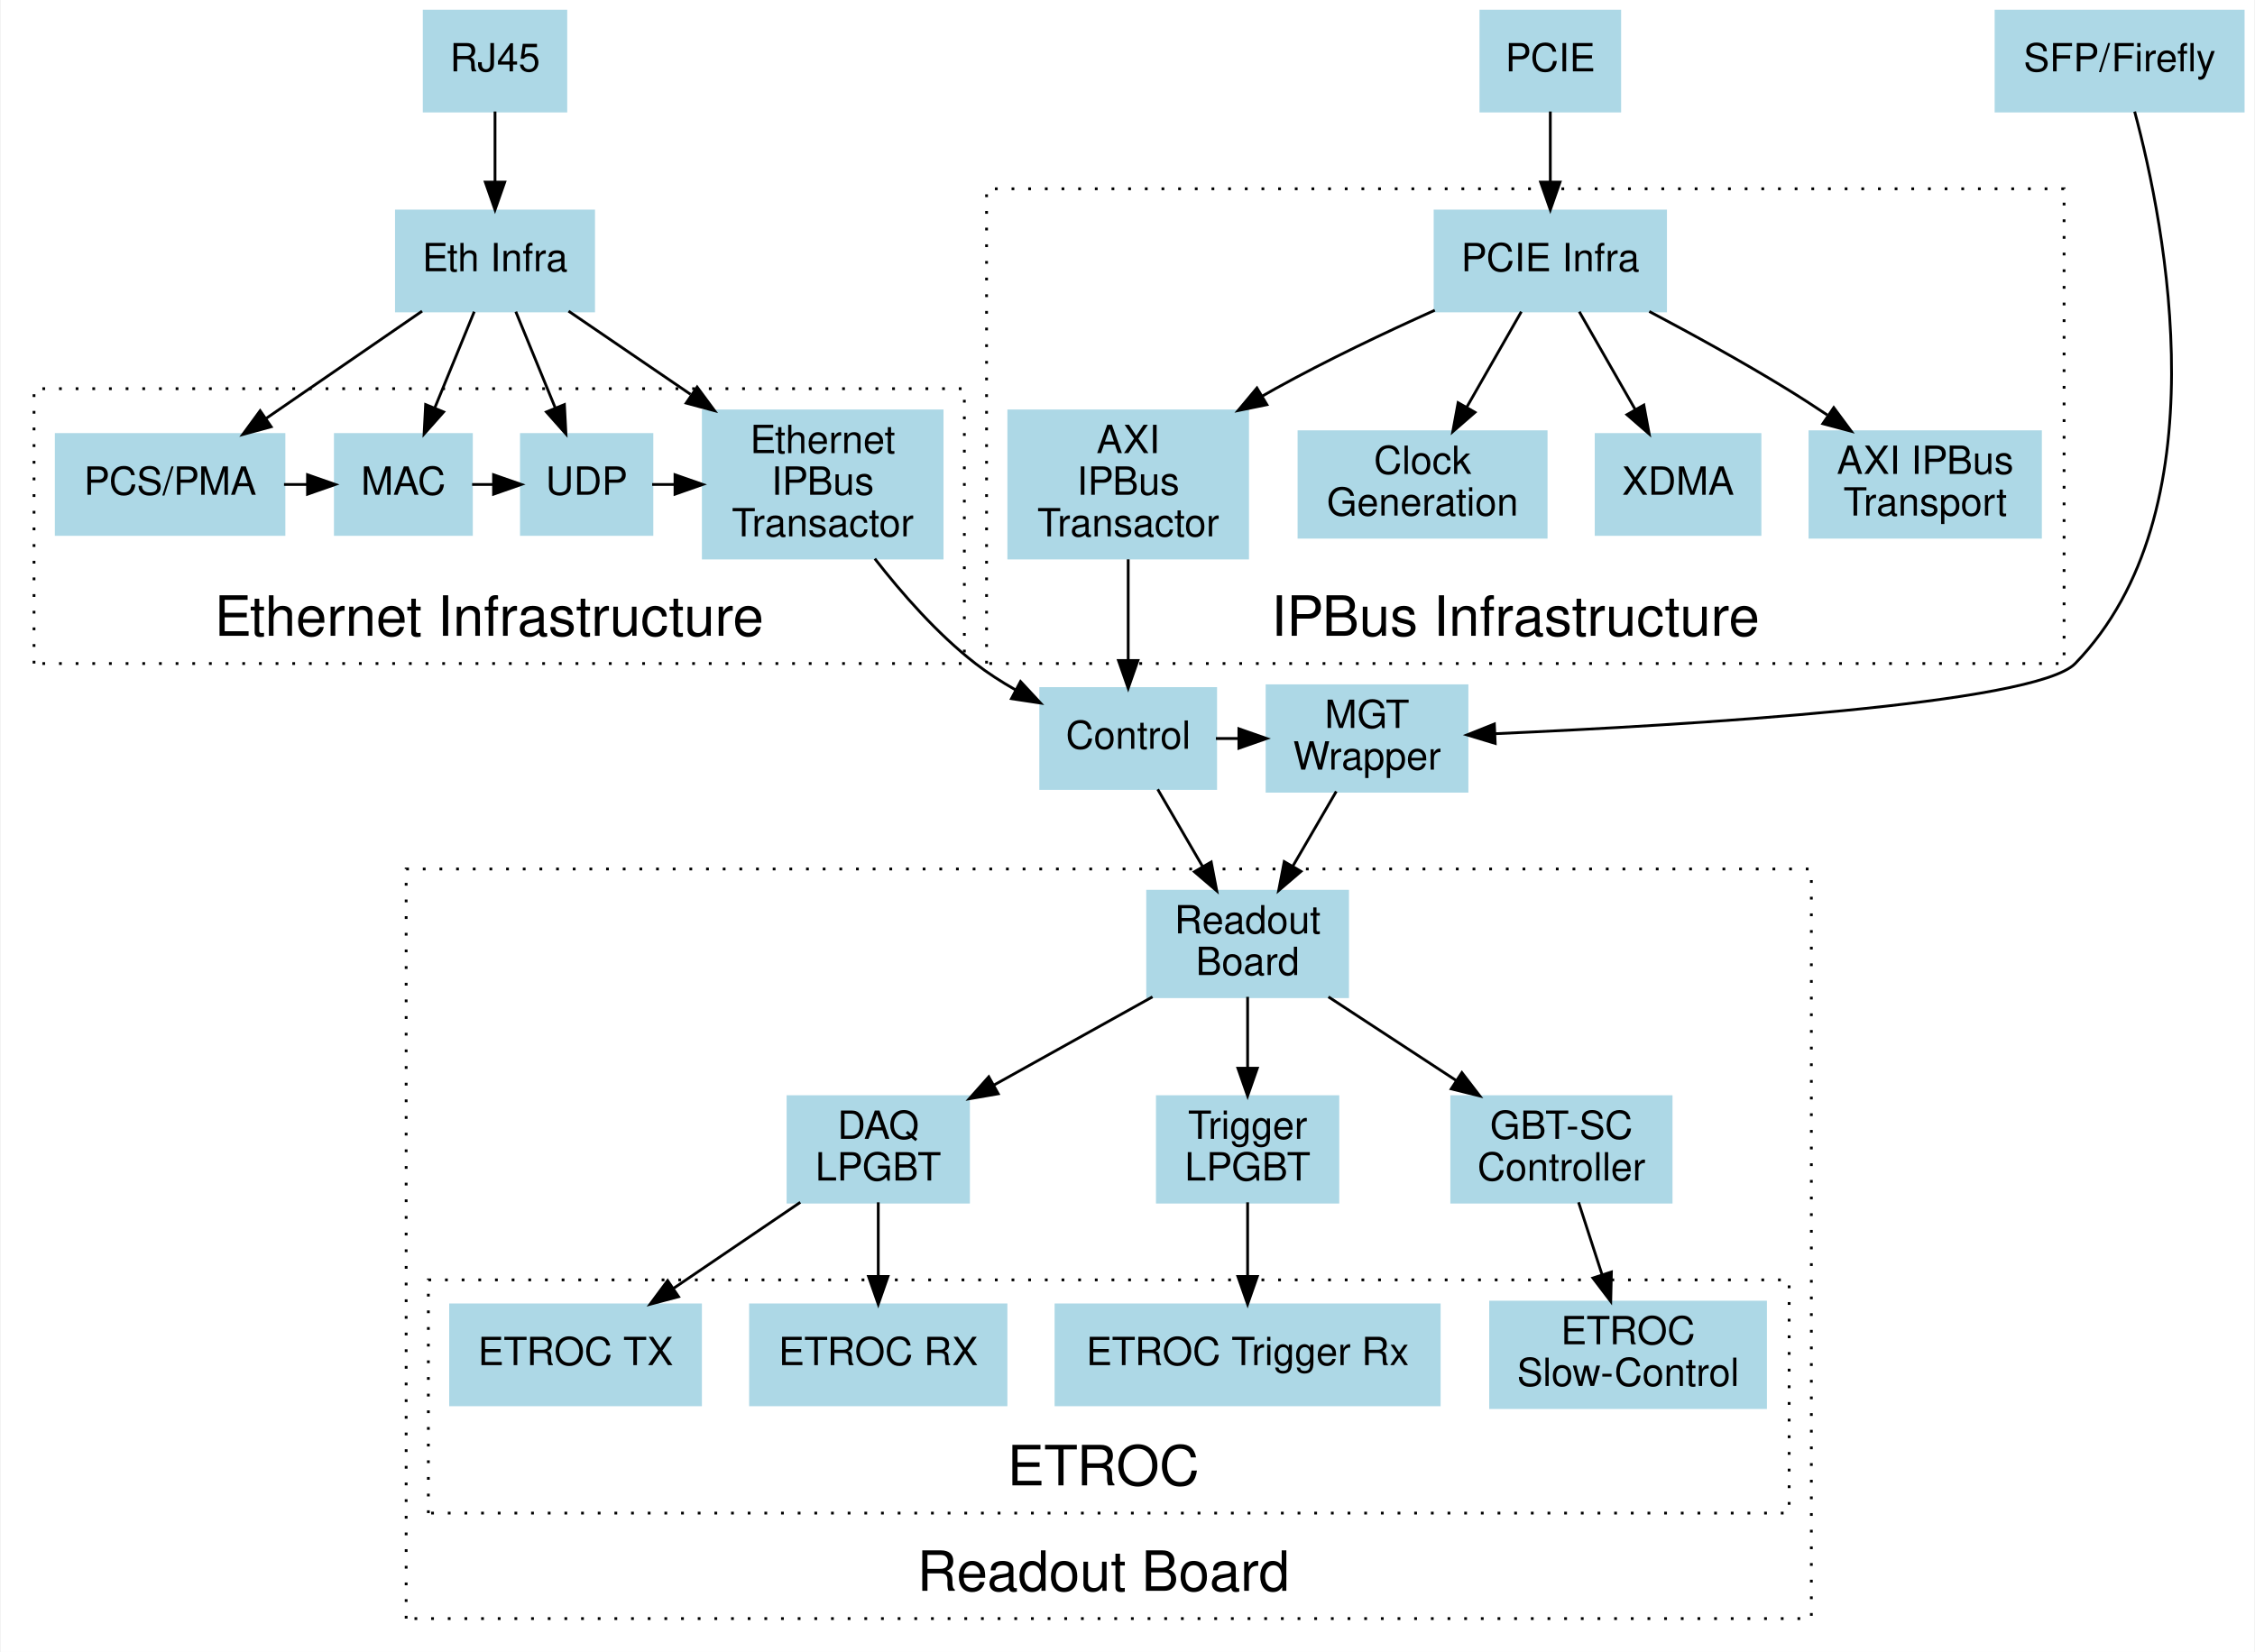
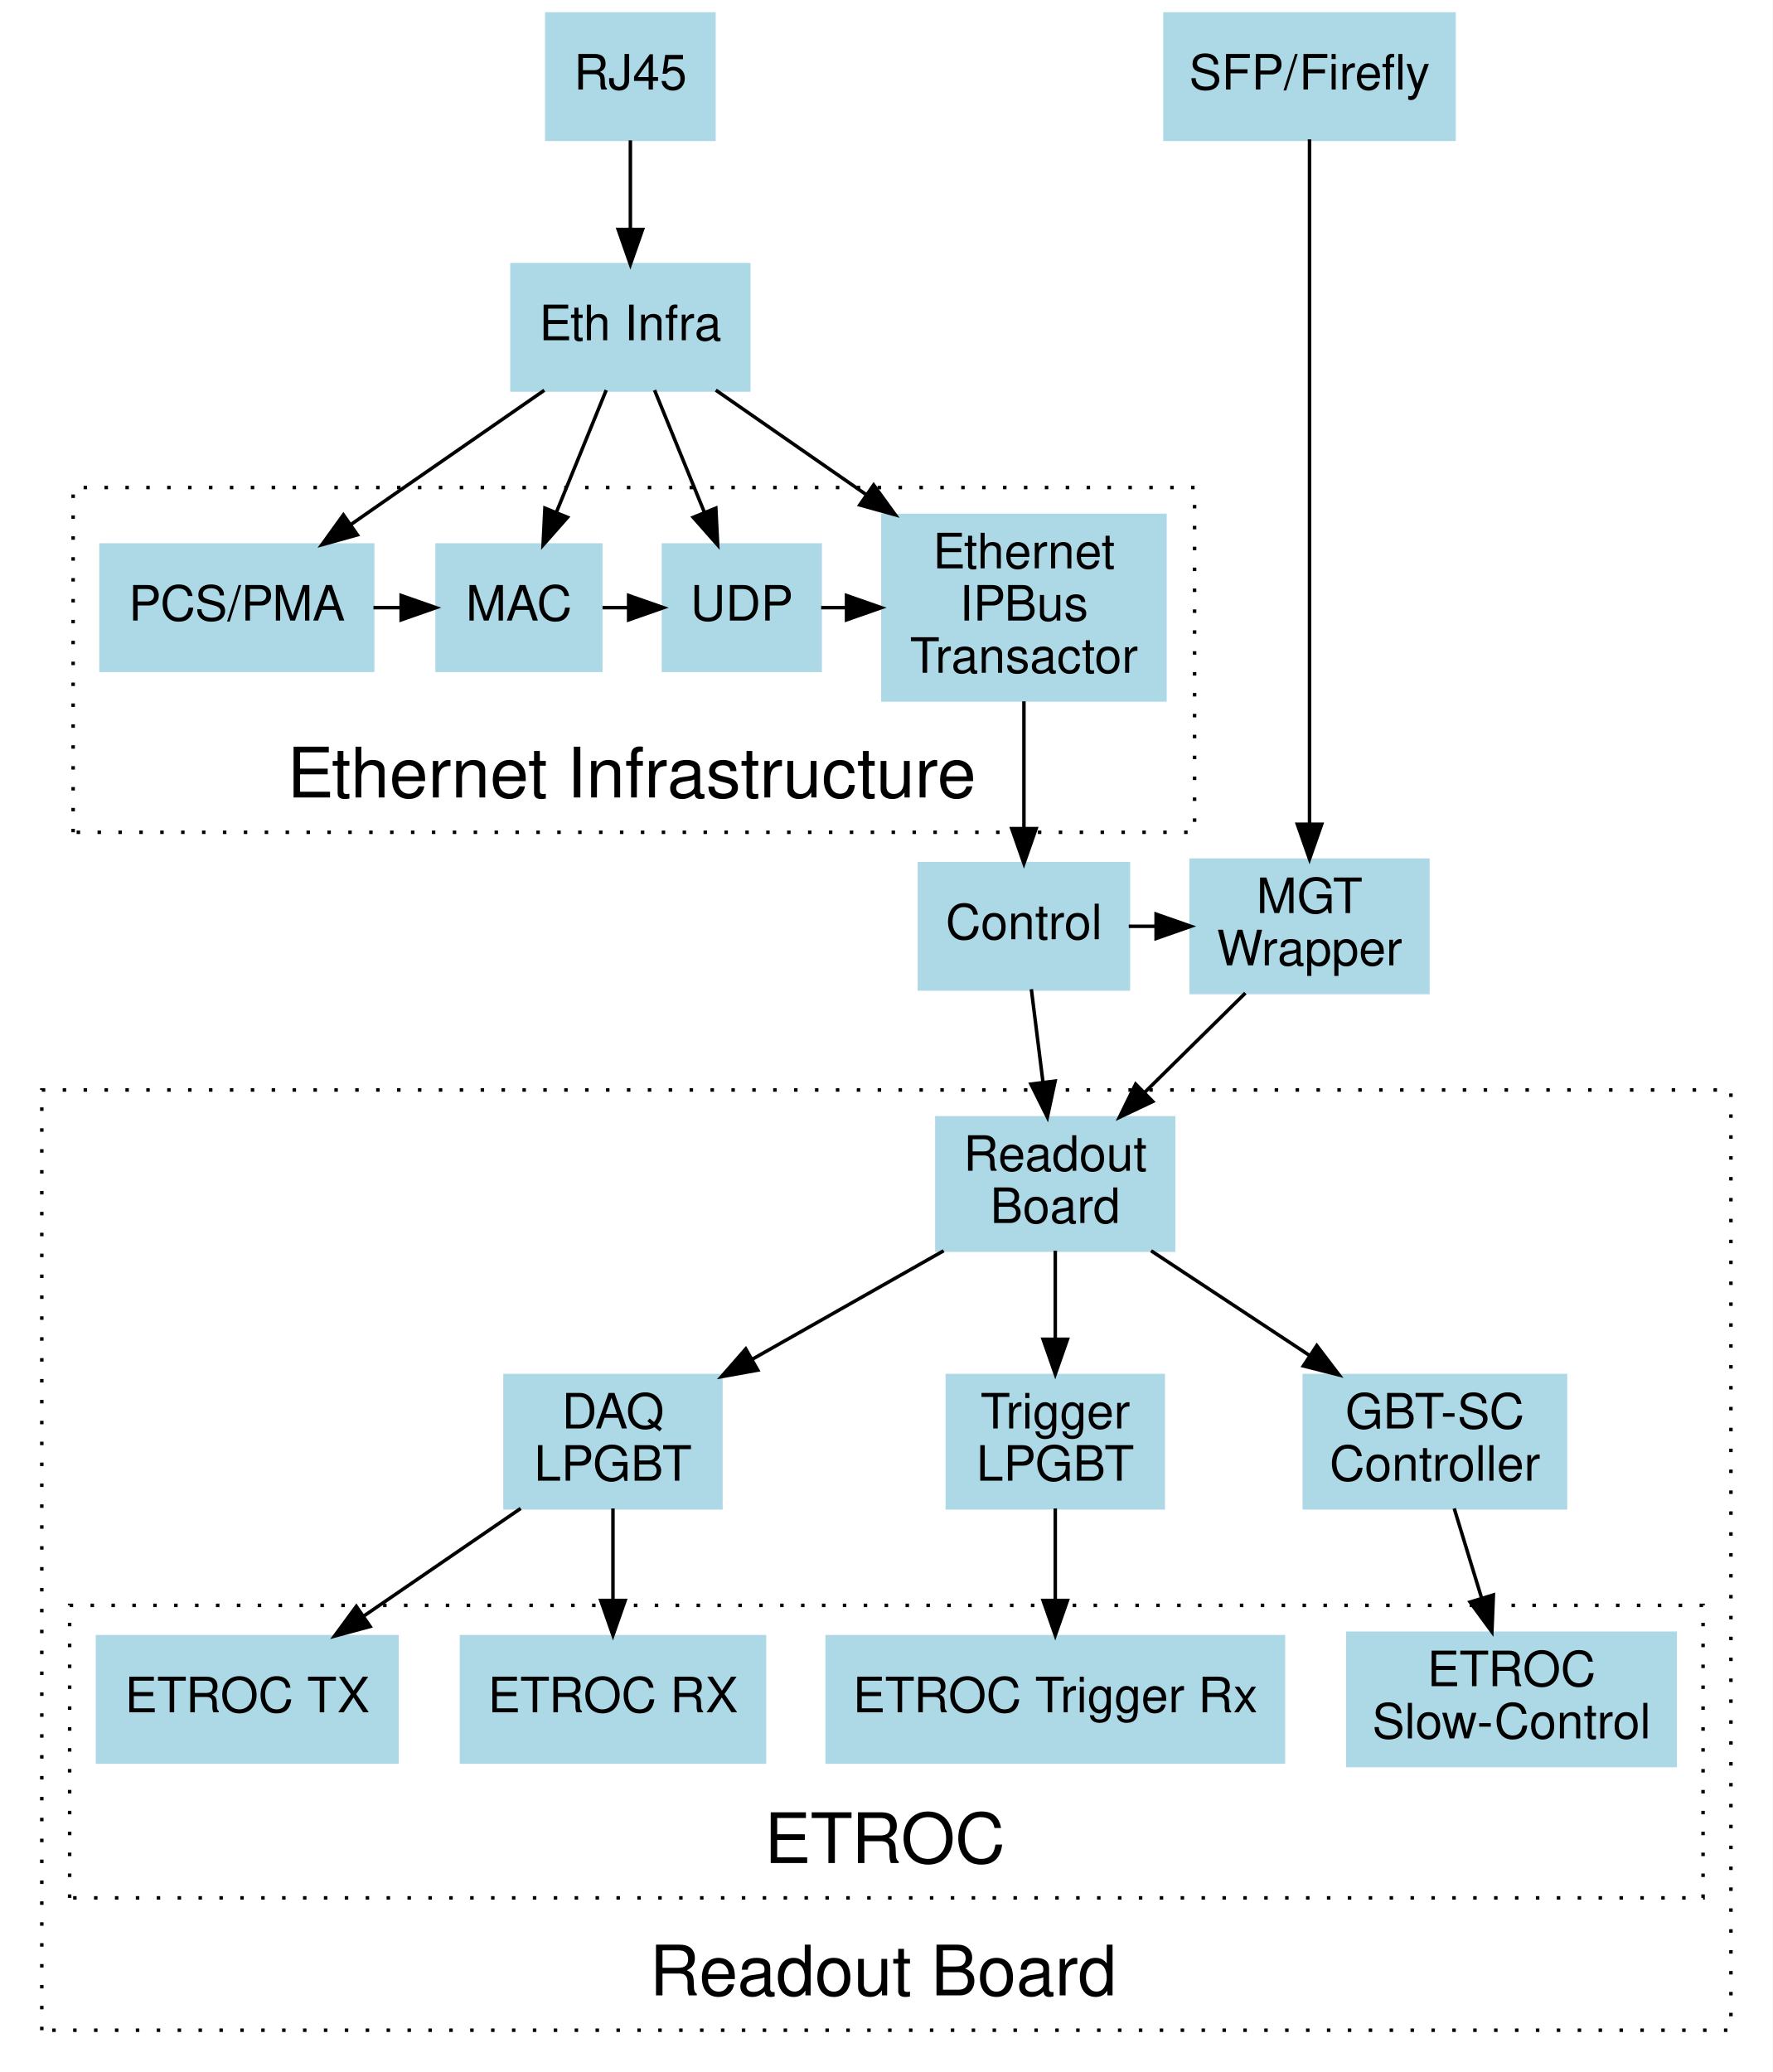
- <svg xmlns="http://www.w3.org/2000/svg" width="812pt" height="595pt" viewBox="0.00 0.00 811.50 595.00">
+ <svg xmlns="http://www.w3.org/2000/svg" width="509pt" height="595pt" viewBox="0.00 0.00 509.00 595.00">
  <g id="graph0" class="graph" transform="scale(1 1) rotate(0) translate(4 591)">
-     <polygon fill="#ffffff" stroke="transparent" points="-4,4 -4,-591 807.5,-591 807.5,4 -4,4" />
+     <polygon fill="white" stroke="transparent" points="-4,4 -4,-591 505,-591 505,4 -4,4" />
    <g id="clust3" class="cluster">
-       <polygon fill="none" stroke="#000000" stroke-dasharray="1,5" points="8,-352 8,-451 343,-451 343,-352 8,-352" />
-       <text text-anchor="start" x="73" y="-362" font-family="Helvetica,sans-Serif" font-size="20.00" fill="#000000">Ethernet Infrastructure</text>
+       <polygon fill="none" stroke="black" stroke-dasharray="1,5" points="17,-352 17,-451 339,-451 339,-352 17,-352" />
+       <text text-anchor="start" x="78.5" y="-362" font-family="Helvetica,sans-Serif" font-size="20.00">Ethernet Infrastructure</text>
    </g>
    <g id="clust5" class="cluster">
-       <polygon fill="none" stroke="#000000" stroke-dasharray="1,5" points="351,-352 351,-523 739,-523 739,-352 351,-352" />
-       <text text-anchor="start" x="453.5" y="-362" font-family="Helvetica,sans-Serif" font-size="20.00" fill="#000000">IPBus Infrastructure</text>
+       <polygon fill="none" stroke="black" stroke-dasharray="1,5" points="8,-8 8,-278 493,-278 493,-8 8,-8" />
+       <text text-anchor="start" x="182.5" y="-18" font-family="Helvetica,sans-Serif" font-size="20.00">Readout Board</text>
    </g>
    <g id="clust6" class="cluster">
-       <polygon fill="none" stroke="#000000" stroke-dasharray="1,5" points="142,-8 142,-278 648,-278 648,-8 142,-8" />
-       <text text-anchor="start" x="326" y="-18" font-family="Helvetica,sans-Serif" font-size="20.00" fill="#000000">Readout Board</text>
-     </g>
-     <g id="clust7" class="cluster">
-       <polygon fill="none" stroke="#000000" stroke-dasharray="1,5" points="150,-46 150,-130 640,-130 640,-46 150,-46" />
-       <text text-anchor="start" x="358.5" y="-56" font-family="Helvetica,sans-Serif" font-size="20.00" fill="#000000">ETROC</text>
+       <polygon fill="none" stroke="black" stroke-dasharray="1,5" points="16,-46 16,-130 485,-130 485,-46 16,-46" />
+       <text text-anchor="start" x="215.5" y="-56" font-family="Helvetica,sans-Serif" font-size="20.00">ETROC</text>
    </g>
    <g id="node1" class="node">
-       <polygon fill="#add8e6" stroke="#add8e6" points="803.5,-587 714.5,-587 714.5,-551 803.5,-551 803.5,-587" />
-       <text text-anchor="middle" x="759" y="-565.3" font-family="Helvetica,sans-Serif" font-size="14.00" fill="#000000">SFP/Firefly</text>
+       <polygon fill="lightblue" stroke="lightblue" points="201,-587 153,-587 153,-551 201,-551 201,-587" />
+       <text text-anchor="middle" x="177" y="-565.3" font-family="Helvetica,sans-Serif" font-size="14.00">RJ45</text>
+     </g>
+     <g id="node5" class="node">
+       <polygon fill="lightblue" stroke="lightblue" points="211,-515 143,-515 143,-479 211,-479 211,-515" />
+       <text text-anchor="middle" x="177" y="-493.3" font-family="Helvetica,sans-Serif" font-size="14.00">Eth Infra</text>
+     </g>
+     <g id="edge1" class="edge">
+       <path fill="none" stroke="black" d="M177,-550.7C177,-542.98 177,-533.71 177,-525.11" />
+       <polygon fill="black" stroke="black" points="180.5,-525.1 177,-515.1 173.5,-525.1 180.5,-525.1" />
+     </g>
+     <g id="node2" class="node">
+       <polygon fill="lightblue" stroke="lightblue" points="413.5,-587 330.5,-587 330.5,-551 413.5,-551 413.5,-587" />
+       <text text-anchor="middle" x="372" y="-565.3" font-family="Helvetica,sans-Serif" font-size="14.00">SFP/Firefly</text>
    </g>
    <g id="node4" class="node">
-       <polygon fill="#add8e6" stroke="#add8e6" points="524,-344 452,-344 452,-306 524,-306 524,-344" />
-       <text text-anchor="middle" x="488" y="-328.8" font-family="Helvetica,sans-Serif" font-size="14.00" fill="#000000">MGT</text>
-       <text text-anchor="middle" x="488" y="-313.8" font-family="Helvetica,sans-Serif" font-size="14.00" fill="#000000">Wrapper</text>
+       <polygon fill="lightblue" stroke="lightblue" points="406,-344 338,-344 338,-306 406,-306 406,-344" />
+       <text text-anchor="middle" x="372" y="-328.8" font-family="Helvetica,sans-Serif" font-size="14.00">MGT</text>
+       <text text-anchor="middle" x="372" y="-313.8" font-family="Helvetica,sans-Serif" font-size="14.00">Wrapper</text>
+     </g>
+     <g id="edge11" class="edge">
+       <path fill="none" stroke="black" d="M372,-550.98C372,-509.99 372,-405.4 372,-354.58" />
+       <polygon fill="black" stroke="black" points="375.5,-354.31 372,-344.31 368.5,-354.31 375.5,-354.31" />
+     </g>
+     <g id="node3" class="node">
+       <polygon fill="lightblue" stroke="lightblue" points="320,-343 260,-343 260,-307 320,-307 320,-343" />
+       <text text-anchor="middle" x="290" y="-321.3" font-family="Helvetica,sans-Serif" font-size="14.00">Control</text>
+     </g>
+     <g id="edge9" class="edge">
+       <path fill="none" stroke="black" d="M320.11,-325C322.71,-325 325.31,-325 327.91,-325" />
+       <polygon fill="black" stroke="black" points="327.95,-328.5 337.95,-325 327.95,-321.5 327.95,-328.5" />
+     </g>
+     <g id="node10" class="node">
+       <polygon fill="lightblue" stroke="lightblue" points="333,-270 265,-270 265,-232 333,-232 333,-270" />
+       <text text-anchor="middle" x="299" y="-254.8" font-family="Helvetica,sans-Serif" font-size="14.00">Readout</text>
+       <text text-anchor="middle" x="299" y="-239.8" font-family="Helvetica,sans-Serif" font-size="14.00">Board</text>
+     </g>
+     <g id="edge10" class="edge">
+       <path fill="none" stroke="black" d="M292.13,-306.94C293.13,-298.99 294.34,-289.31 295.46,-280.31" />
+       <polygon fill="black" stroke="black" points="298.96,-280.56 296.73,-270.2 292.01,-279.69 298.96,-280.56" />
+     </g>
+     <g id="edge12" class="edge">
+       <path fill="none" stroke="black" d="M353.58,-305.83C344.85,-297.22 334.27,-286.79 324.76,-277.4" />
+       <polygon fill="black" stroke="black" points="326.99,-274.69 317.42,-270.16 322.08,-279.68 326.99,-274.69" />
+     </g>
+     <g id="node6" class="node">
+       <polygon fill="lightblue" stroke="lightblue" points="103,-434.5 25,-434.5 25,-398.5 103,-398.5 103,-434.5" />
+       <text text-anchor="middle" x="64" y="-412.8" font-family="Helvetica,sans-Serif" font-size="14.00">PCS/PMA</text>
+     </g>
+     <g id="edge2" class="edge">
+       <path fill="none" stroke="black" d="M152.29,-478.93C140.15,-470.53 125.3,-460.24 112,-451 107.08,-447.58 101.88,-443.96 96.8,-440.41" />
+       <polygon fill="black" stroke="black" points="98.61,-437.41 88.41,-434.56 94.6,-443.15 98.61,-437.41" />
+     </g>
+     <g id="node7" class="node">
+       <polygon fill="lightblue" stroke="lightblue" points="168.5,-434.5 121.5,-434.5 121.5,-398.5 168.5,-398.5 168.5,-434.5" />
+       <text text-anchor="middle" x="145" y="-412.8" font-family="Helvetica,sans-Serif" font-size="14.00">MAC</text>
+     </g>
+     <g id="edge3" class="edge">
+       <path fill="none" stroke="black" d="M170.06,-478.97C165.91,-468.78 160.54,-455.62 155.84,-444.1" />
+       <polygon fill="black" stroke="black" points="158.95,-442.44 151.93,-434.5 152.46,-445.08 158.95,-442.44" />
+     </g>
+     <g id="node8" class="node">
+       <polygon fill="lightblue" stroke="lightblue" points="231.5,-434.5 186.5,-434.5 186.5,-398.5 231.5,-398.5 231.5,-434.5" />
+       <text text-anchor="middle" x="209" y="-412.8" font-family="Helvetica,sans-Serif" font-size="14.00">UDP</text>
+     </g>
+     <g id="edge4" class="edge">
+       <path fill="none" stroke="black" d="M183.94,-478.97C188.09,-468.78 193.46,-455.62 198.16,-444.1" />
+       <polygon fill="black" stroke="black" points="201.54,-445.08 202.07,-434.5 195.05,-442.44 201.54,-445.08" />
+     </g>
+     <g id="node9" class="node">
+       <polygon fill="lightblue" stroke="lightblue" points="330.5,-443 249.5,-443 249.5,-390 330.5,-390 330.5,-443" />
+       <text text-anchor="middle" x="290" y="-427.8" font-family="Helvetica,sans-Serif" font-size="14.00">Ethernet</text>
+       <text text-anchor="middle" x="290" y="-412.8" font-family="Helvetica,sans-Serif" font-size="14.00">IPBus</text>
+       <text text-anchor="middle" x="290" y="-397.8" font-family="Helvetica,sans-Serif" font-size="14.00">Transactor</text>
+     </g>
+     <g id="edge5" class="edge">
+       <path fill="none" stroke="black" d="M201.52,-478.97C214.11,-470.22 229.85,-459.28 244.56,-449.07" />
+       <polygon fill="black" stroke="black" points="246.85,-451.74 253.07,-443.16 242.86,-445.99 246.85,-451.74" />
+     </g>
+     <g id="edge6" class="edge">
+       <path fill="none" stroke="black" d="M103.23,-416.5C105.85,-416.5 108.47,-416.5 111.09,-416.5" />
+       <polygon fill="black" stroke="black" points="111.18,-420 121.18,-416.5 111.18,-413 111.18,-420" />
+     </g>
+     <g id="edge7" class="edge">
+       <path fill="none" stroke="black" d="M169,-416.5C171.46,-416.5 173.92,-416.5 176.38,-416.5" />
+       <polygon fill="black" stroke="black" points="176.5,-420 186.5,-416.5 176.5,-413 176.5,-420" />
+     </g>
+     <g id="edge8" class="edge">
+       <path fill="none" stroke="black" d="M231.78,-416.5C234.12,-416.5 236.46,-416.5 238.8,-416.5" />
+       <polygon fill="black" stroke="black" points="239.06,-420 249.06,-416.5 239.06,-413 239.06,-420" />
+     </g>
+     <g id="edge20" class="edge">
+       <path fill="none" stroke="black" d="M290,-389.61C290,-378.15 290,-364.67 290,-353.07" />
+       <polygon fill="black" stroke="black" points="293.5,-353.06 290,-343.06 286.5,-353.06 293.5,-353.06" />
+     </g>
+     <g id="node11" class="node">
+       <polygon fill="lightblue" stroke="lightblue" points="203,-196 141,-196 141,-158 203,-158 203,-196" />
+       <text text-anchor="middle" x="172" y="-180.8" font-family="Helvetica,sans-Serif" font-size="14.00">DAQ</text>
+       <text text-anchor="middle" x="172" y="-165.8" font-family="Helvetica,sans-Serif" font-size="14.00">LPGBT</text>
+     </g>
+     <g id="edge13" class="edge">
+       <path fill="none" stroke="black" d="M266.95,-231.83C250.31,-222.39 229.81,-210.77 212.12,-200.74" />
+       <polygon fill="black" stroke="black" points="213.58,-197.55 203.16,-195.67 210.13,-203.64 213.58,-197.55" />
+     </g>
+     <g id="node12" class="node">
+       <polygon fill="lightblue" stroke="lightblue" points="330,-196 268,-196 268,-158 330,-158 330,-196" />
+       <text text-anchor="middle" x="299" y="-180.8" font-family="Helvetica,sans-Serif" font-size="14.00">Trigger</text>
+       <text text-anchor="middle" x="299" y="-165.8" font-family="Helvetica,sans-Serif" font-size="14.00">LPGBT</text>
+     </g>
+     <g id="edge14" class="edge">
+       <path fill="none" stroke="black" d="M299,-231.83C299,-224.13 299,-214.97 299,-206.42" />
+       <polygon fill="black" stroke="black" points="302.5,-206.41 299,-196.41 295.5,-206.41 302.5,-206.41" />
+     </g>
+     <g id="node13" class="node">
+       <polygon fill="lightblue" stroke="lightblue" points="445.5,-196 370.5,-196 370.5,-158 445.5,-158 445.5,-196" />
+       <text text-anchor="middle" x="408" y="-180.8" font-family="Helvetica,sans-Serif" font-size="14.00">GBT-SC</text>
+       <text text-anchor="middle" x="408" y="-165.8" font-family="Helvetica,sans-Serif" font-size="14.00">Controller</text>
+     </g>
+     <g id="edge15" class="edge">
+       <path fill="none" stroke="black" d="M326.51,-231.83C340.32,-222.71 357.23,-211.54 372.05,-201.74" />
+       <polygon fill="black" stroke="black" points="374.09,-204.59 380.5,-196.16 370.23,-198.75 374.09,-204.59" />
+     </g>
+     <g id="node15" class="node">
+       <polygon fill="lightblue" stroke="lightblue" points="110,-121 24,-121 24,-85 110,-85 110,-121" />
+       <text text-anchor="middle" x="67" y="-99.3" font-family="Helvetica,sans-Serif" font-size="14.00">ETROC TX</text>
+     </g>
+     <g id="edge17" class="edge">
+       <path fill="none" stroke="black" d="M145.5,-157.83C131.79,-148.43 114.91,-136.86 100.33,-126.85" />
+       <polygon fill="black" stroke="black" points="102.27,-123.94 92.04,-121.17 98.31,-129.71 102.27,-123.94" />
+     </g>
+     <g id="node16" class="node">
+       <polygon fill="lightblue" stroke="lightblue" points="215.5,-121 128.5,-121 128.5,-85 215.5,-85 215.5,-121" />
+       <text text-anchor="middle" x="172" y="-99.3" font-family="Helvetica,sans-Serif" font-size="14.00">ETROC RX</text>
+     </g>
+     <g id="edge18" class="edge">
+       <path fill="none" stroke="black" d="M172,-157.83C172,-149.89 172,-140.41 172,-131.63" />
+       <polygon fill="black" stroke="black" points="175.5,-131.42 172,-121.42 168.5,-131.42 175.5,-131.42" />
+     </g>
+     <g id="node17" class="node">
+       <polygon fill="lightblue" stroke="lightblue" points="364.5,-121 233.5,-121 233.5,-85 364.5,-85 364.5,-121" />
+       <text text-anchor="middle" x="299" y="-99.3" font-family="Helvetica,sans-Serif" font-size="14.00">ETROC Trigger Rx</text>
+     </g>
+     <g id="edge19" class="edge">
+       <path fill="none" stroke="black" d="M299,-157.83C299,-149.89 299,-140.41 299,-131.63" />
+       <polygon fill="black" stroke="black" points="302.5,-131.42 299,-121.42 295.5,-131.42 302.5,-131.42" />
+     </g>
+     <g id="node14" class="node">
+       <polygon fill="lightblue" stroke="lightblue" points="477,-122 383,-122 383,-84 477,-84 477,-122" />
+       <text text-anchor="middle" x="430" y="-106.8" font-family="Helvetica,sans-Serif" font-size="14.00">ETROC</text>
+       <text text-anchor="middle" x="430" y="-91.8" font-family="Helvetica,sans-Serif" font-size="14.00">Slow-Control</text>
    </g>
    <g id="edge16" class="edge">
-       <path fill="none" stroke="#000000" d="M764.417,-550.807C775.563,-509.209 795.827,-406.539 743,-352 728.785,-337.324 603.83,-329.812 534.266,-326.736" />
-       <polygon fill="#000000" stroke="#000000" points="534.154,-323.229 524.014,-326.298 533.855,-330.222 534.154,-323.229" />
-     </g>
-     <g id="node2" class="node">
-       <polygon fill="#add8e6" stroke="#add8e6" points="579,-587 529,-587 529,-551 579,-551 579,-587" />
-       <text text-anchor="middle" x="554" y="-565.3" font-family="Helvetica,sans-Serif" font-size="14.00" fill="#000000">PCIE</text>
-     </g>
-     <g id="node12" class="node">
-       <polygon fill="#add8e6" stroke="#add8e6" points="595.5,-515 512.5,-515 512.5,-479 595.5,-479 595.5,-515" />
-       <text text-anchor="middle" x="554" y="-493.3" font-family="Helvetica,sans-Serif" font-size="14.00" fill="#000000">PCIE Infra</text>
-     </g>
-     <g id="edge11" class="edge">
-       <path fill="none" stroke="#000000" d="M554,-550.831C554,-543.131 554,-533.974 554,-525.417" />
-       <polygon fill="#000000" stroke="#000000" points="557.5,-525.413 554,-515.413 550.5,-525.413 557.5,-525.413" />
-     </g>
-     <g id="node3" class="node">
-       <polygon fill="#add8e6" stroke="#add8e6" points="433.5,-343 370.5,-343 370.5,-307 433.5,-307 433.5,-343" />
-       <text text-anchor="middle" x="402" y="-321.3" font-family="Helvetica,sans-Serif" font-size="14.00" fill="#000000">Control</text>
-     </g>
-     <g id="edge9" class="edge">
-       <path fill="none" stroke="#000000" d="M433.578,-325C436.244,-325 438.911,-325 441.577,-325" />
-       <polygon fill="#000000" stroke="#000000" points="441.861,-328.5 451.861,-325 441.86,-321.5 441.861,-328.5" />
-     </g>
-     <g id="node11" class="node">
-       <polygon fill="#add8e6" stroke="#add8e6" points="481,-270 409,-270 409,-232 481,-232 481,-270" />
-       <text text-anchor="middle" x="445" y="-254.8" font-family="Helvetica,sans-Serif" font-size="14.00" fill="#000000">Readout</text>
-       <text text-anchor="middle" x="445" y="-239.8" font-family="Helvetica,sans-Serif" font-size="14.00" fill="#000000">Board</text>
-     </g>
-     <g id="edge10" class="edge">
-       <path fill="none" stroke="#000000" d="M412.629,-306.708C417.479,-298.362 423.33,-288.293 428.716,-279.023" />
-       <polygon fill="#000000" stroke="#000000" points="431.895,-280.519 433.893,-270.114 425.843,-277.002 431.895,-280.519" />
-     </g>
-     <g id="edge17" class="edge">
-       <path fill="none" stroke="#000000" d="M476.926,-305.943C472.149,-297.721 466.465,-287.939 461.226,-278.923" />
-       <polygon fill="#000000" stroke="#000000" points="464.236,-277.137 456.185,-270.25 458.183,-280.654 464.236,-277.137" />
-     </g>
-     <g id="node5" class="node">
-       <polygon fill="#add8e6" stroke="#add8e6" points="199.5,-587 148.5,-587 148.5,-551 199.5,-551 199.5,-587" />
-       <text text-anchor="middle" x="174" y="-565.3" font-family="Helvetica,sans-Serif" font-size="14.00" fill="#000000">RJ45</text>
-     </g>
-     <g id="node6" class="node">
-       <polygon fill="#add8e6" stroke="#add8e6" points="209.5,-515 138.5,-515 138.5,-479 209.5,-479 209.5,-515" />
-       <text text-anchor="middle" x="174" y="-493.3" font-family="Helvetica,sans-Serif" font-size="14.00" fill="#000000">Eth Infra</text>
-     </g>
-     <g id="edge1" class="edge">
-       <path fill="none" stroke="#000000" d="M174,-550.831C174,-543.131 174,-533.974 174,-525.417" />
-       <polygon fill="#000000" stroke="#000000" points="177.5,-525.413 174,-515.413 170.5,-525.413 177.5,-525.413" />
-     </g>
-     <g id="node7" class="node">
-       <polygon fill="#add8e6" stroke="#add8e6" points="98,-434.5 16,-434.5 16,-398.5 98,-398.5 98,-434.5" />
-       <text text-anchor="middle" x="57" y="-412.8" font-family="Helvetica,sans-Serif" font-size="14.00" fill="#000000">PCS/PMA</text>
-     </g>
-     <g id="edge2" class="edge">
-       <path fill="none" stroke="#000000" d="M147.743,-478.934C131.184,-467.541 109.612,-452.699 91.656,-440.344" />
-       <polygon fill="#000000" stroke="#000000" points="93.392,-437.29 83.169,-434.505 89.424,-443.057 93.392,-437.29" />
-     </g>
-     <g id="node8" class="node">
-       <polygon fill="#add8e6" stroke="#add8e6" points="165.5,-434.5 116.5,-434.5 116.5,-398.5 165.5,-398.5 165.5,-434.5" />
-       <text text-anchor="middle" x="141" y="-412.8" font-family="Helvetica,sans-Serif" font-size="14.00" fill="#000000">MAC</text>
-     </g>
-     <g id="edge3" class="edge">
-       <path fill="none" stroke="#000000" d="M166.512,-478.733C162.335,-468.544 157.046,-455.643 152.369,-444.232" />
-       <polygon fill="#000000" stroke="#000000" points="155.49,-442.62 148.459,-434.694 149.013,-445.275 155.49,-442.62" />
-     </g>
-     <g id="node9" class="node">
-       <polygon fill="#add8e6" stroke="#add8e6" points="230.5,-434.5 183.5,-434.5 183.5,-398.5 230.5,-398.5 230.5,-434.5" />
-       <text text-anchor="middle" x="207" y="-412.8" font-family="Helvetica,sans-Serif" font-size="14.00" fill="#000000">UDP</text>
-     </g>
-     <g id="edge4" class="edge">
-       <path fill="none" stroke="#000000" d="M181.488,-478.733C185.665,-468.544 190.954,-455.643 195.631,-444.232" />
-       <polygon fill="#000000" stroke="#000000" points="198.987,-445.275 199.541,-434.694 192.51,-442.62 198.987,-445.275" />
-     </g>
-     <g id="node10" class="node">
-       <polygon fill="#add8e6" stroke="#add8e6" points="335,-443 249,-443 249,-390 335,-390 335,-443" />
-       <text text-anchor="middle" x="292" y="-427.8" font-family="Helvetica,sans-Serif" font-size="14.00" fill="#000000">Ethernet</text>
-       <text text-anchor="middle" x="292" y="-412.8" font-family="Helvetica,sans-Serif" font-size="14.00" fill="#000000">IPBus</text>
-       <text text-anchor="middle" x="292" y="-397.8" font-family="Helvetica,sans-Serif" font-size="14.00" fill="#000000">Transactor</text>
-     </g>
-     <g id="edge5" class="edge">
-       <path fill="none" stroke="#000000" d="M200.482,-478.934C213.432,-470.099 229.423,-459.19 244.396,-448.976" />
-       <polygon fill="#000000" stroke="#000000" points="246.775,-451.589 253.064,-443.063 242.83,-445.807 246.775,-451.589" />
-     </g>
-     <g id="edge6" class="edge">
-       <path fill="none" stroke="#000000" d="M98.016,-416.5C100.805,-416.5 103.595,-416.5 106.385,-416.5" />
-       <polygon fill="#000000" stroke="#000000" points="106.486,-420 116.486,-416.5 106.485,-413 106.486,-420" />
-     </g>
-     <g id="edge7" class="edge">
-       <path fill="none" stroke="#000000" d="M165.75,-416.5C168.243,-416.5 170.735,-416.5 173.228,-416.5" />
-       <polygon fill="#000000" stroke="#000000" points="173.475,-420 183.475,-416.5 173.475,-413 173.475,-420" />
-     </g>
-     <g id="edge8" class="edge">
-       <path fill="none" stroke="#000000" d="M230.574,-416.5C233.234,-416.5 235.893,-416.5 238.552,-416.5" />
-       <polygon fill="#000000" stroke="#000000" points="238.81,-420 248.81,-416.5 238.81,-413 238.81,-420" />
-     </g>
-     <g id="edge26" class="edge">
-       <path fill="none" stroke="#000000" d="M310.762,-389.766C320.531,-377.191 333.287,-362.654 347,-352 351.41,-348.574 356.324,-345.417 361.351,-342.564" />
-       <polygon fill="#000000" stroke="#000000" points="363.229,-345.53 370.434,-337.763 359.957,-339.341 363.229,-345.53" />
-     </g>
-     <g id="node17" class="node">
-       <polygon fill="#add8e6" stroke="#add8e6" points="344.5,-196 279.5,-196 279.5,-158 344.5,-158 344.5,-196" />
-       <text text-anchor="middle" x="312" y="-180.8" font-family="Helvetica,sans-Serif" font-size="14.00" fill="#000000">DAQ</text>
-       <text text-anchor="middle" x="312" y="-165.8" font-family="Helvetica,sans-Serif" font-size="14.00" fill="#000000">LPGBT</text>
-     </g>
-     <g id="edge18" class="edge">
-       <path fill="none" stroke="#000000" d="M410.749,-231.943C393.287,-222.228 371.911,-210.334 353.518,-200.101" />
-       <polygon fill="#000000" stroke="#000000" points="355.199,-197.03 344.759,-195.227 351.796,-203.147 355.199,-197.03" />
-     </g>
-     <g id="node18" class="node">
-       <polygon fill="#add8e6" stroke="#add8e6" points="477.5,-196 412.5,-196 412.5,-158 477.5,-158 477.5,-196" />
-       <text text-anchor="middle" x="445" y="-180.8" font-family="Helvetica,sans-Serif" font-size="14.00" fill="#000000">Trigger</text>
-       <text text-anchor="middle" x="445" y="-165.8" font-family="Helvetica,sans-Serif" font-size="14.00" fill="#000000">LPGBT</text>
-     </g>
-     <g id="edge19" class="edge">
-       <path fill="none" stroke="#000000" d="M445,-231.943C445,-224.149 445,-214.954 445,-206.338" />
-       <polygon fill="#000000" stroke="#000000" points="448.5,-206.249 445,-196.25 441.5,-206.25 448.5,-206.249" />
-     </g>
-     <g id="node19" class="node">
-       <polygon fill="#add8e6" stroke="#add8e6" points="597.5,-196 518.5,-196 518.5,-158 597.5,-158 597.5,-196" />
-       <text text-anchor="middle" x="558" y="-180.8" font-family="Helvetica,sans-Serif" font-size="14.00" fill="#000000">GBT-SC</text>
-       <text text-anchor="middle" x="558" y="-165.8" font-family="Helvetica,sans-Serif" font-size="14.00" fill="#000000">Controller</text>
-     </g>
-     <g id="edge20" class="edge">
-       <path fill="none" stroke="#000000" d="M474.1,-231.943C488.094,-222.779 505.047,-211.677 520.041,-201.858" />
-       <polygon fill="#000000" stroke="#000000" points="522.157,-204.656 528.606,-196.25 518.322,-198.8 522.157,-204.656" />
-     </g>
-     <g id="node13" class="node">
-       <polygon fill="#add8e6" stroke="#add8e6" points="445,-443 359,-443 359,-390 445,-390 445,-443" />
-       <text text-anchor="middle" x="402" y="-427.8" font-family="Helvetica,sans-Serif" font-size="14.00" fill="#000000">AXI</text>
-       <text text-anchor="middle" x="402" y="-412.8" font-family="Helvetica,sans-Serif" font-size="14.00" fill="#000000">IPBus</text>
-       <text text-anchor="middle" x="402" y="-397.8" font-family="Helvetica,sans-Serif" font-size="14.00" fill="#000000">Transactor</text>
-     </g>
-     <g id="edge12" class="edge">
-       <path fill="none" stroke="#000000" d="M512.407,-479.258C494.457,-471.199 473.401,-461.196 455,-451 453.481,-450.159 451.948,-449.289 450.408,-448.399" />
-       <polygon fill="#000000" stroke="#000000" points="451.943,-445.24 441.563,-443.117 448.354,-451.249 451.943,-445.24" />
-     </g>
-     <g id="node14" class="node">
-       <polygon fill="#add8e6" stroke="#add8e6" points="552.5,-435.5 463.5,-435.5 463.5,-397.5 552.5,-397.5 552.5,-435.5" />
-       <text text-anchor="middle" x="508" y="-420.3" font-family="Helvetica,sans-Serif" font-size="14.00" fill="#000000">Clock</text>
-       <text text-anchor="middle" x="508" y="-405.3" font-family="Helvetica,sans-Serif" font-size="14.00" fill="#000000">Generation</text>
-     </g>
-     <g id="edge13" class="edge">
-       <path fill="none" stroke="#000000" d="M543.562,-478.733C537.747,-468.558 530.387,-455.678 523.874,-444.279" />
-       <polygon fill="#000000" stroke="#000000" points="526.877,-442.48 518.877,-435.534 520.799,-445.953 526.877,-442.48" />
-     </g>
-     <g id="node15" class="node">
-       <polygon fill="#add8e6" stroke="#add8e6" points="629.5,-434.5 570.5,-434.5 570.5,-398.5 629.5,-398.5 629.5,-434.5" />
-       <text text-anchor="middle" x="600" y="-412.8" font-family="Helvetica,sans-Serif" font-size="14.00" fill="#000000">XDMA</text>
-     </g>
-     <g id="edge14" class="edge">
-       <path fill="none" stroke="#000000" d="M564.438,-478.733C570.378,-468.338 577.931,-455.12 584.547,-443.543" />
-       <polygon fill="#000000" stroke="#000000" points="587.681,-445.113 589.603,-434.694 581.603,-441.64 587.681,-445.113" />
-     </g>
-     <g id="node16" class="node">
-       <polygon fill="#add8e6" stroke="#add8e6" points="730.5,-435.5 647.5,-435.5 647.5,-397.5 730.5,-397.5 730.5,-435.5" />
-       <text text-anchor="middle" x="689" y="-420.3" font-family="Helvetica,sans-Serif" font-size="14.00" fill="#000000">AXI IPBus</text>
-       <text text-anchor="middle" x="689" y="-405.3" font-family="Helvetica,sans-Serif" font-size="14.00" fill="#000000">Transport</text>
-     </g>
-     <g id="edge15" class="edge">
-       <path fill="none" stroke="#000000" d="M589.635,-478.815C605.033,-470.676 623.122,-460.735 639,-451 643.833,-448.037 648.84,-444.797 653.736,-441.528" />
-       <polygon fill="#000000" stroke="#000000" points="656.062,-444.179 662.366,-435.664 652.128,-438.389 656.062,-444.179" />
-     </g>
-     <g id="edge25" class="edge">
-       <path fill="none" stroke="#000000" d="M402,-389.542C402,-378.08 402,-364.712 402,-353.126" />
-       <polygon fill="#000000" stroke="#000000" points="405.5,-353.091 402,-343.091 398.5,-353.091 405.5,-353.091" />
-     </g>
-     <g id="node21" class="node">
-       <polygon fill="#add8e6" stroke="#add8e6" points="248,-121 158,-121 158,-85 248,-85 248,-121" />
-       <text text-anchor="middle" x="203" y="-99.3" font-family="Helvetica,sans-Serif" font-size="14.00" fill="#000000">ETROC TX</text>
-     </g>
-     <g id="edge22" class="edge">
-       <path fill="none" stroke="#000000" d="M283.93,-157.943C270.009,-148.493 253.053,-136.981 238.265,-126.941" />
-       <polygon fill="#000000" stroke="#000000" points="240.087,-123.948 229.848,-121.227 236.155,-129.739 240.087,-123.948" />
-     </g>
-     <g id="node22" class="node">
-       <polygon fill="#add8e6" stroke="#add8e6" points="358,-121 266,-121 266,-85 358,-85 358,-121" />
-       <text text-anchor="middle" x="312" y="-99.3" font-family="Helvetica,sans-Serif" font-size="14.00" fill="#000000">ETROC RX</text>
-     </g>
-     <g id="edge23" class="edge">
-       <path fill="none" stroke="#000000" d="M312,-157.943C312,-149.817 312,-140.168 312,-131.241" />
-       <polygon fill="#000000" stroke="#000000" points="315.5,-131.227 312,-121.227 308.5,-131.227 315.5,-131.227" />
-     </g>
-     <g id="node23" class="node">
-       <polygon fill="#add8e6" stroke="#add8e6" points="514,-121 376,-121 376,-85 514,-85 514,-121" />
-       <text text-anchor="middle" x="445" y="-99.3" font-family="Helvetica,sans-Serif" font-size="14.00" fill="#000000">ETROC Trigger Rx</text>
-     </g>
-     <g id="edge24" class="edge">
-       <path fill="none" stroke="#000000" d="M445,-157.943C445,-149.817 445,-140.168 445,-131.241" />
-       <polygon fill="#000000" stroke="#000000" points="448.5,-131.227 445,-121.227 441.5,-131.227 448.5,-131.227" />
-     </g>
-     <g id="node20" class="node">
-       <polygon fill="#add8e6" stroke="#add8e6" points="631.5,-122 532.5,-122 532.5,-84 631.5,-84 631.5,-122" />
-       <text text-anchor="middle" x="582" y="-106.8" font-family="Helvetica,sans-Serif" font-size="14.00" fill="#000000">ETROC</text>
-       <text text-anchor="middle" x="582" y="-91.8" font-family="Helvetica,sans-Serif" font-size="14.00" fill="#000000">Slow-Control</text>
-     </g>
-     <g id="edge21" class="edge">
-       <path fill="none" stroke="#000000" d="M564.181,-157.943C566.764,-149.978 569.822,-140.549 572.669,-131.771" />
-       <polygon fill="#000000" stroke="#000000" points="576.001,-132.841 575.757,-122.249 569.342,-130.682 576.001,-132.841" />
+       <path fill="none" stroke="black" d="M413.55,-157.83C415.93,-150.05 418.76,-140.77 421.4,-132.13" />
+       <polygon fill="black" stroke="black" points="424.8,-133 424.37,-122.41 418.1,-130.95 424.8,-133" />
    </g>
  </g>
</svg>
